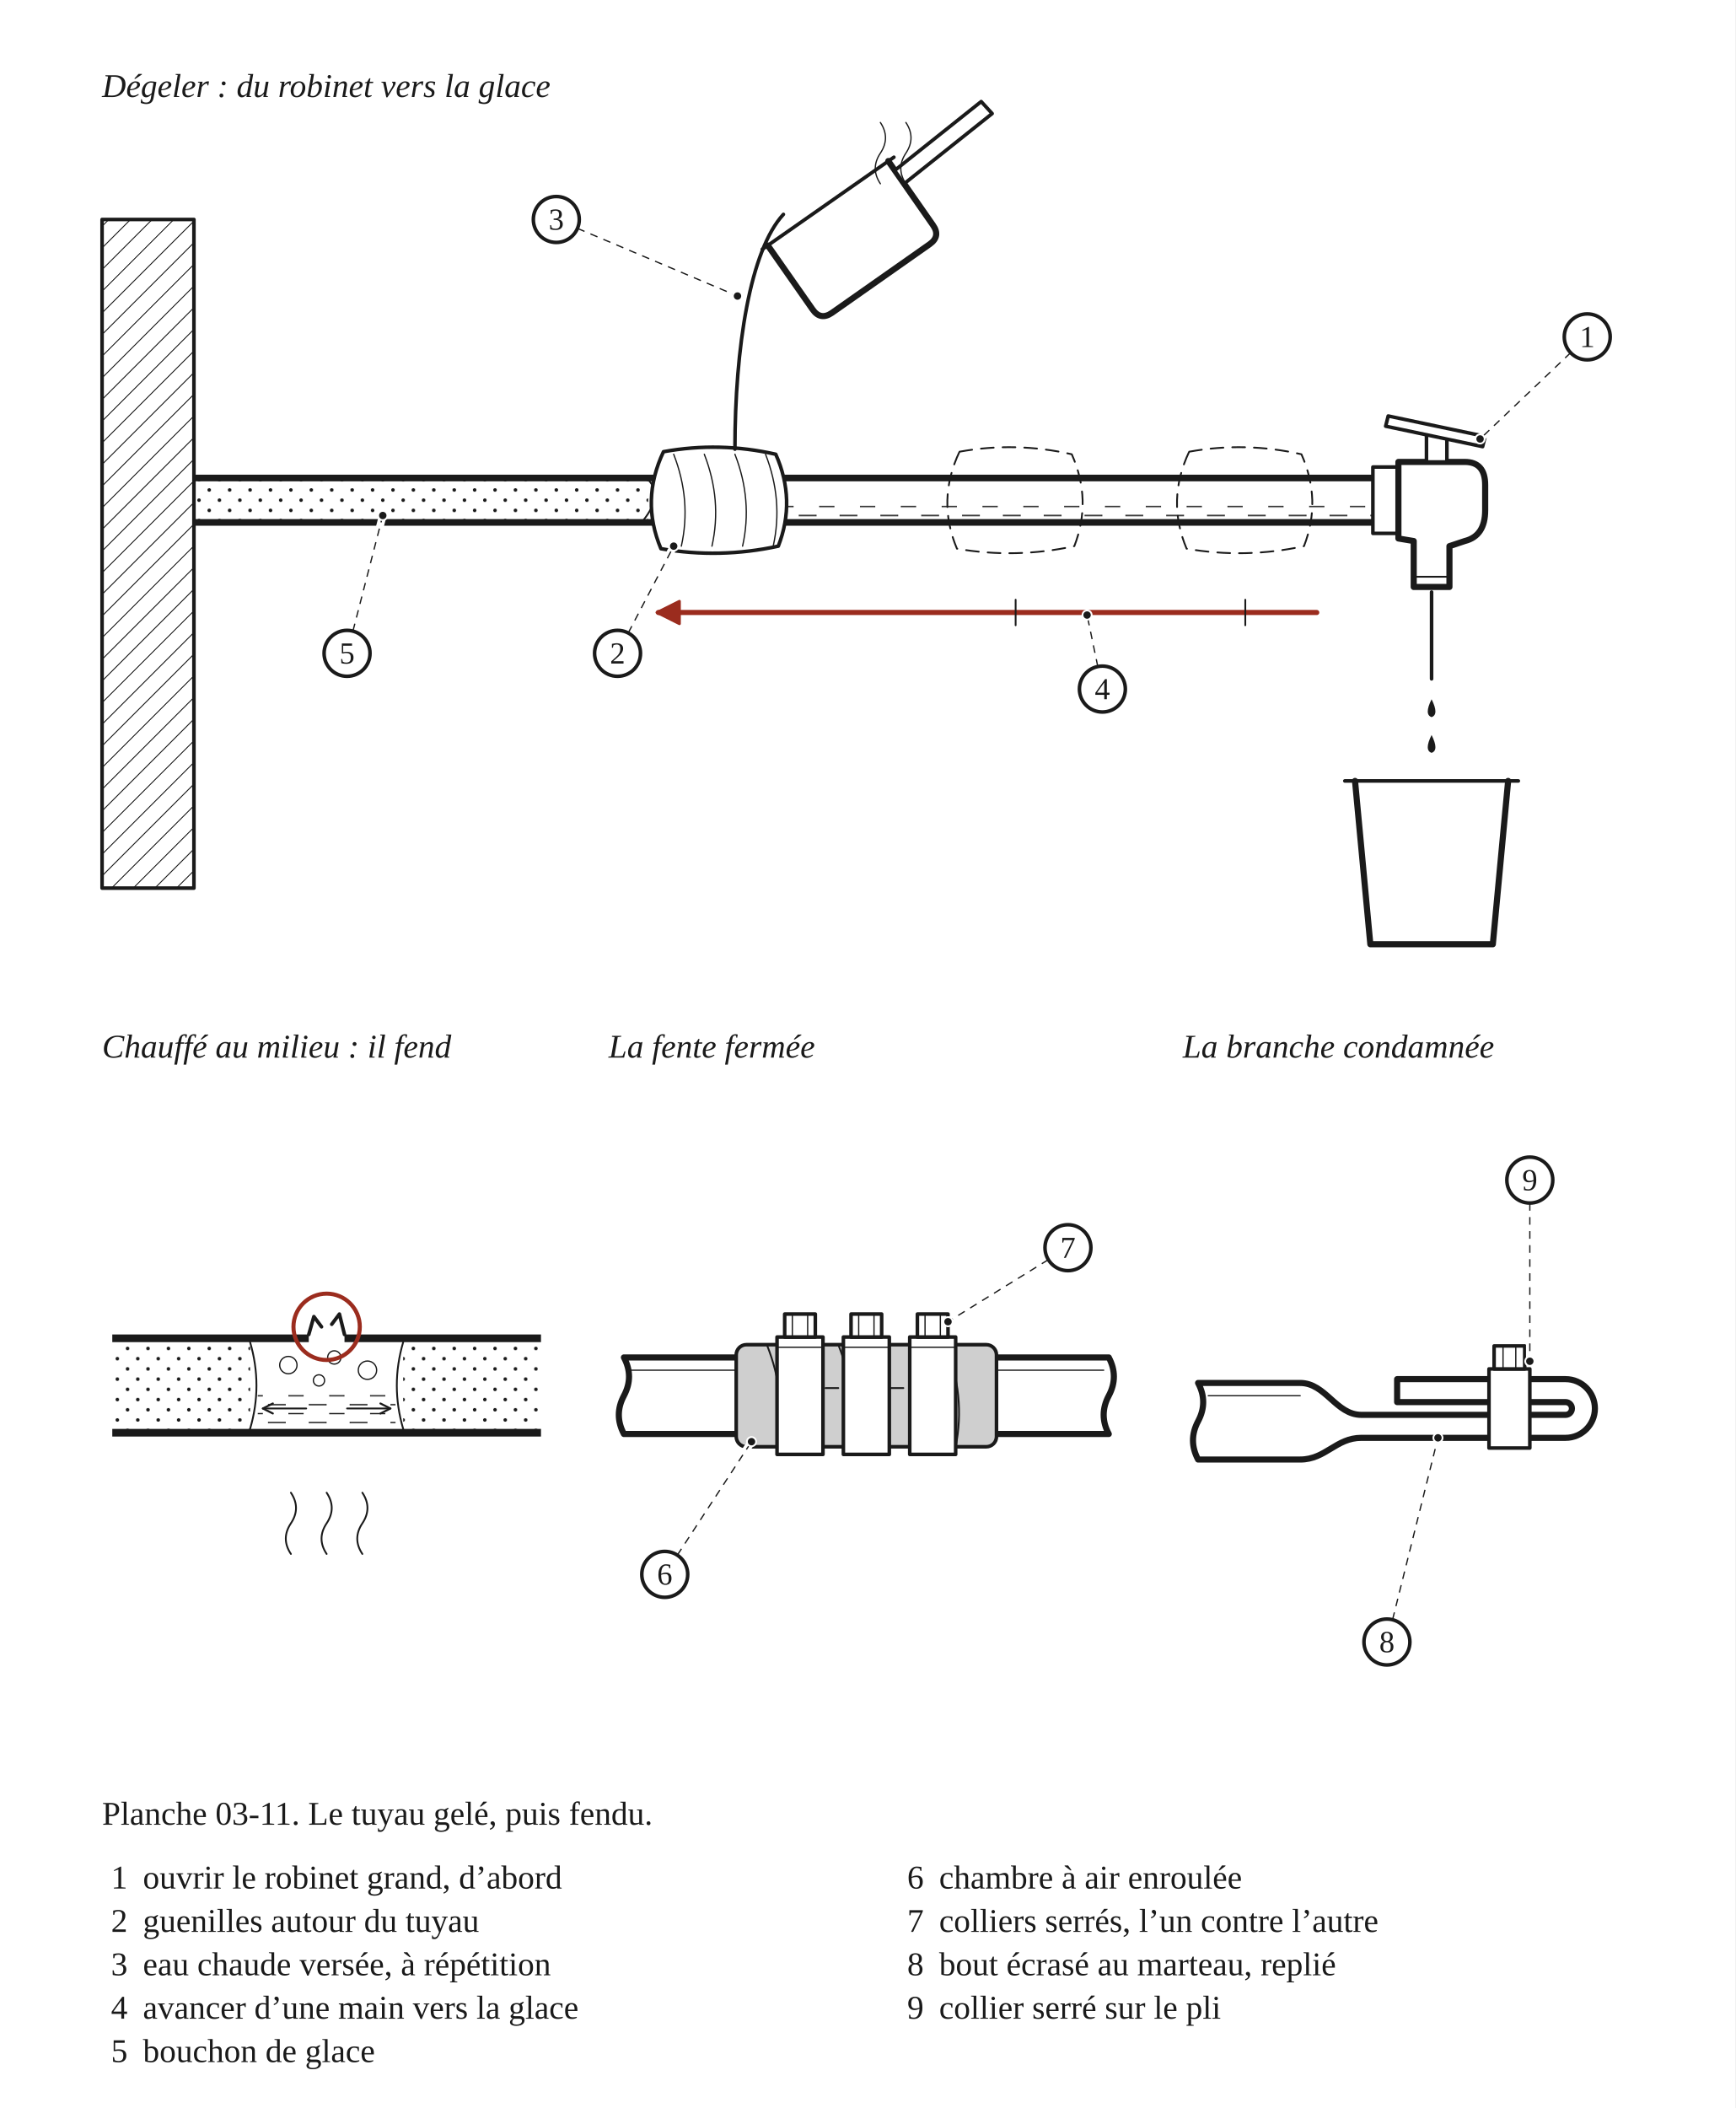
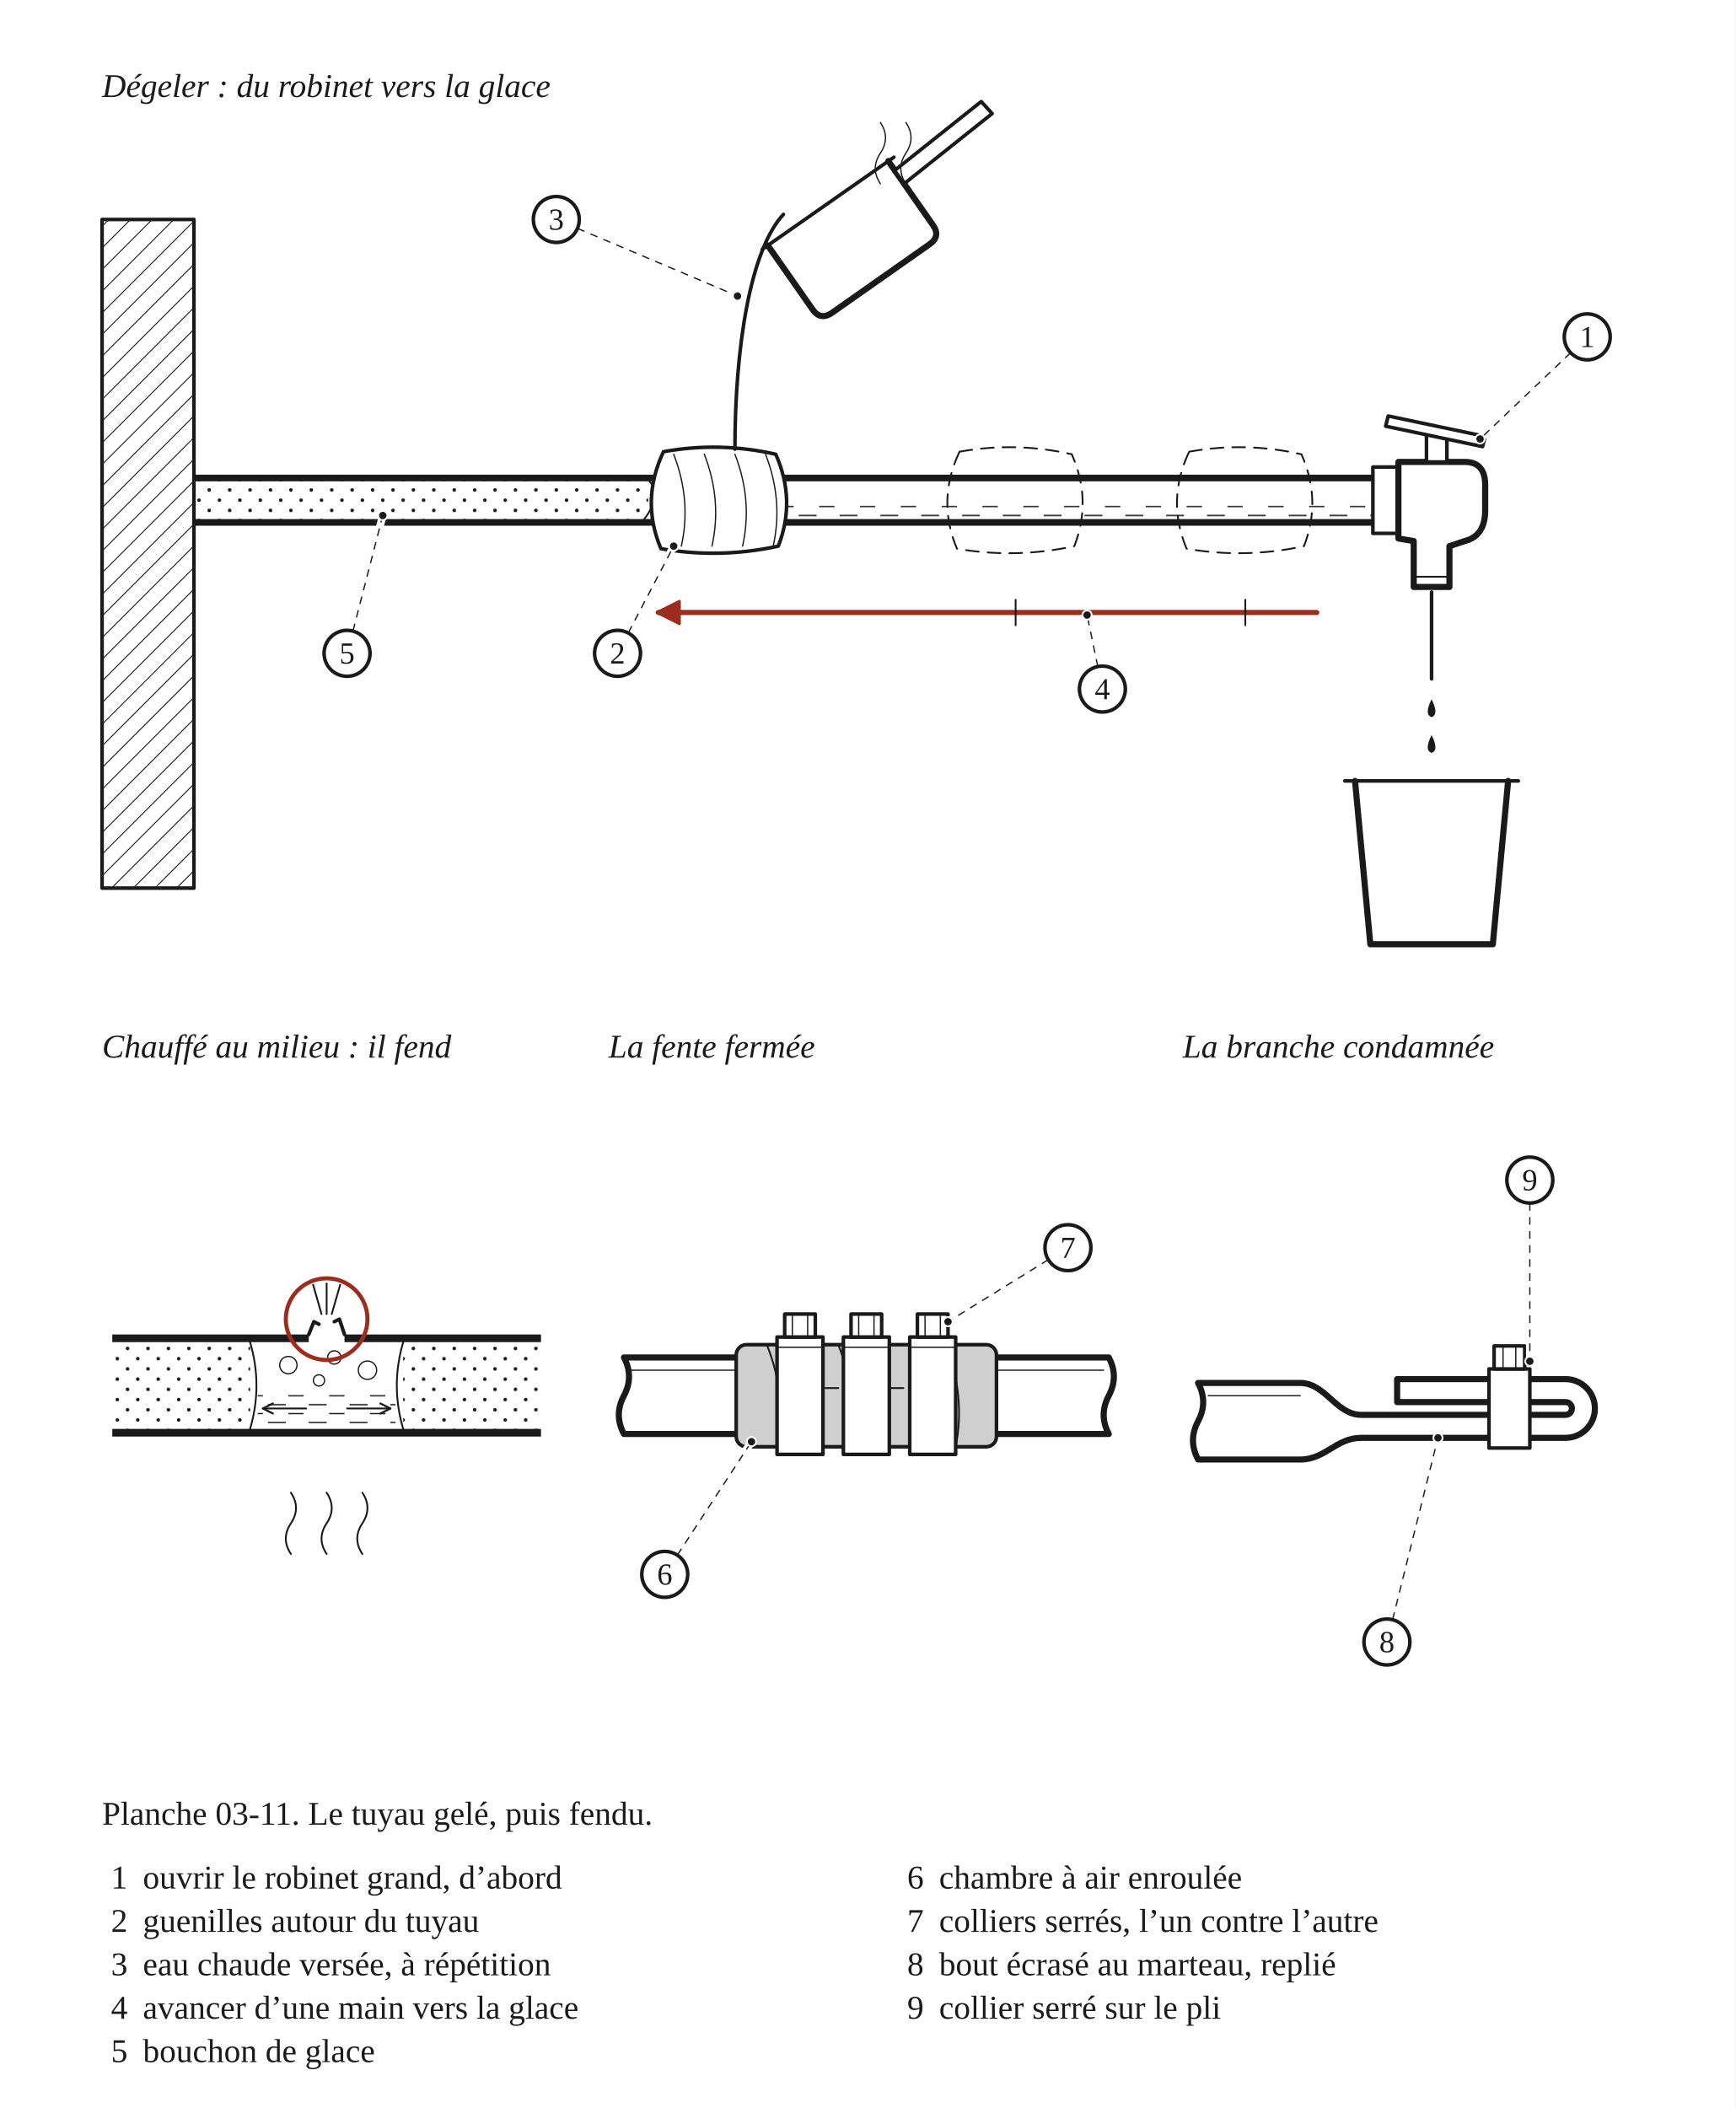
<svg xmlns="http://www.w3.org/2000/svg" width="680" height="826" viewBox="0 0 680 826" role="img">
  <defs>
    <pattern id="h-bois" width="6" height="6" patternUnits="userSpaceOnUse" patternTransform="rotate(45)">
      <line x1="0" y1="0" x2="0" y2="6" stroke="#1A1A1A" stroke-width="0.7" />
    </pattern>
    <pattern id="h-eau" width="16" height="7" patternUnits="userSpaceOnUse">
      <line x1="1" y1="2" x2="8" y2="2" stroke="#1A1A1A" stroke-width="0.5" />
      <line x1="9" y1="5.5" x2="15" y2="5.5" stroke="#1A1A1A" stroke-width="0.5" />
    </pattern>
    <pattern id="h-neige" width="8" height="8" patternUnits="userSpaceOnUse">
      <circle cx="2" cy="2" r="0.7" fill="#1A1A1A" stroke="none" />
      <circle cx="6" cy="6" r="0.7" fill="#1A1A1A" stroke="none" />
    </pattern>
    <marker id="fl" viewBox="0 0 10 10" refX="9" refY="5" markerWidth="7" markerHeight="7" orient="auto-start-reverse">
      <path d="M1 1 L9 5 L1 9" fill="none" stroke="#1A1A1A" stroke-width="1.6" stroke-linecap="round" stroke-linejoin="round" />
    </marker>
    <marker id="fl-r" viewBox="0 0 10 10" refX="8.5" refY="5" markerWidth="5.5" markerHeight="5.5" orient="auto-start-reverse">
      <path d="M1 1 L9 5 L1 9 Z" fill="#9B2C1E" stroke="#9B2C1E" stroke-width="1" stroke-linejoin="round" />
    </marker>
  </defs>
  <rect x="0" y="0" width="680" height="826" fill="#FFFFFF" />
  <text x="40" y="38" font-family="Georgia, 'Times New Roman', serif" font-size="13" font-style="italic" fill="#1A1A1A">Dégeler : du robinet vers la glace</text>
  <g transform="translate(40 46)" data-vue="degel">
    <rect x="0" y="40" width="36" height="262" fill="url(#h-bois)" stroke="#1A1A1A" stroke-width="1.4" stroke-linejoin="round" />
    <rect x="36" y="142" width="178" height="16" fill="url(#h-neige)" stroke="none" />
    <path d="M214 142 Q220 148 212 158" fill="none" stroke="#1A1A1A" stroke-width="0.7" stroke-linejoin="round" stroke-linecap="round" />
    <rect x="215" y="151" width="285" height="7" fill="url(#h-eau)" stroke="none" />
    <rect x="36" y="140" width="464" height="2.6" fill="#1A1A1A" stroke="none" />
    <rect x="36" y="157.4" width="464" height="2.6" fill="#1A1A1A" stroke="none" />
    <rect x="498" y="137" width="10" height="26" fill="#FFFFFF" stroke="#1A1A1A" stroke-width="1.4" stroke-linejoin="round" stroke-linecap="round" />
    <path d="M508 135 L534 135 Q542 135 542 144 L542 154 Q542 164 534 166 L528 168 L528 184 L514 184 L514 166 L508 165 Z" fill="#FFFFFF" stroke="#1A1A1A" stroke-width="2.4" stroke-linejoin="round" stroke-linecap="round" />
    <line x1="514" y1="180" x2="528" y2="180" fill="none" stroke="#1A1A1A" stroke-width="0.7" stroke-linejoin="round" stroke-linecap="round" />
    <rect x="519" y="123" width="8" height="12" fill="#FFFFFF" stroke="#1A1A1A" stroke-width="1.4" stroke-linejoin="round" stroke-linecap="round" />
    <path d="M504 117 L542 125 L541 129 L503 121 Z" fill="#FFFFFF" stroke="#1A1A1A" stroke-width="1.4" stroke-linejoin="round" stroke-linecap="round" />
    <line x1="521" y1="186" x2="521" y2="220" fill="none" stroke="#1A1A1A" stroke-width="1.4" stroke-linejoin="round" stroke-linecap="round" />
    <path d="M521 228 Q524 234 521 235 Q518 234 521 228 Z" fill="#1A1A1A" stroke="none" />
    <path d="M521 242 Q524 248 521 249 Q518 248 521 242 Z" fill="#1A1A1A" stroke="none" />
    <path d="M491 260 L497 324 L545 324 L551 260" fill="#FFFFFF" stroke="#1A1A1A" stroke-width="2.4" stroke-linejoin="round" stroke-linecap="round" />
    <line x1="487" y1="260" x2="555" y2="260" fill="none" stroke="#1A1A1A" stroke-width="1.4" stroke-linejoin="round" stroke-linecap="round" />
    <path d="M426 131 Q448 127 470 132 Q478 150 471 168 Q448 173 425 169 Q417 150 426 131 Z" fill="none" stroke="#1A1A1A" stroke-width="0.7" stroke-linejoin="round" stroke-linecap="round" stroke-dasharray="5 3.5" />
    <path d="M336 131 Q358 127 380 132 Q388 150 381 168 Q358 173 335 169 Q327 150 336 131 Z" fill="none" stroke="#1A1A1A" stroke-width="0.7" stroke-linejoin="round" stroke-linecap="round" stroke-dasharray="5 3.5" />
    <path d="M220 131 Q242 127 264 132 Q272 150 265 168 Q242 173 219 169 Q211 150 220 131 Z" fill="#FFFFFF" stroke="#1A1A1A" stroke-width="1.4" stroke-linejoin="round" stroke-linecap="round" />
    <path d="M224 132 Q231 150 227 168" fill="none" stroke="#1A1A1A" stroke-width="0.5" stroke-linejoin="round" stroke-linecap="round" />
    <path d="M236 132 Q243 150 239 168" fill="none" stroke="#1A1A1A" stroke-width="0.5" stroke-linejoin="round" stroke-linecap="round" />
    <path d="M248 132 Q255 150 251 168" fill="none" stroke="#1A1A1A" stroke-width="0.5" stroke-linejoin="round" stroke-linecap="round" />
    <path d="M260 132 Q267 150 263 168" fill="none" stroke="#1A1A1A" stroke-width="0.5" stroke-linejoin="round" stroke-linecap="round" />
    <path d="M260.9 50.2 L278.4 75.2 Q281.5 79.7 286 76.6 L324.3 49.7 Q328.7 46.6 325.6 42.2 L308.1 17.1" fill="#FFFFFF" stroke="#1A1A1A" stroke-width="2.4" stroke-linejoin="round" stroke-linecap="round" />
    <path d="M258.7 51.7 L310.3 15.6" fill="none" stroke="#1A1A1A" stroke-width="1.4" stroke-linejoin="round" stroke-linecap="round" />
    <path d="M310.6 20.8 L344.5 -6.2 L348.8 -1.5 L314.3 26 Z" fill="#FFFFFF" stroke="#1A1A1A" stroke-width="1.4" stroke-linejoin="round" stroke-linecap="round" />
    <path d="M267 38 C254 52 248 90 248 130" fill="none" stroke="#1A1A1A" stroke-width="1.4" stroke-linejoin="round" stroke-linecap="round" />
    <path d="M305 26 q-4 -6 0 -12 q4 -6 0 -12" fill="none" stroke="#1A1A1A" stroke-width="0.5" stroke-linejoin="round" stroke-linecap="round" />
    <path d="M315 26 q-4 -6 0 -12 q4 -6 0 -12" fill="none" stroke="#1A1A1A" stroke-width="0.5" stroke-linejoin="round" stroke-linecap="round" />
    <path d="M476 194 L218 194" fill="none" stroke="#9B2C1E" stroke-width="2" stroke-linejoin="round" stroke-linecap="round" marker-end="url(#fl-r)" />
    <line x1="448" y1="189" x2="448" y2="199" fill="none" stroke="#1A1A1A" stroke-width="0.7" stroke-linejoin="round" stroke-linecap="round" />
    <line x1="358" y1="189" x2="358" y2="199" fill="none" stroke="#1A1A1A" stroke-width="0.7" stroke-linejoin="round" stroke-linecap="round" />
  </g>
  <text x="40" y="414.4" font-family="Georgia, 'Times New Roman', serif" font-size="13" font-style="italic" fill="#1A1A1A">Chauffé au milieu : il fend</text>
  <g transform="translate(40 422.4)" data-vue="rate">
    <rect x="4" y="103.5" width="54" height="34" fill="url(#h-neige)" stroke="none" />
    <rect x="118" y="103.5" width="54" height="34" fill="url(#h-neige)" stroke="none" />
    <path d="M58 103.5 Q63 120.5 58 137.5" fill="none" stroke="#1A1A1A" stroke-width="0.7" stroke-linejoin="round" stroke-linecap="round" />
    <path d="M118 103.5 Q113 120.5 118 137.5" fill="none" stroke="#1A1A1A" stroke-width="0.7" stroke-linejoin="round" stroke-linecap="round" />
    <rect x="61" y="122.5" width="54" height="15" fill="url(#h-eau)" stroke="none" />
    <circle cx="73" cy="112.5" r="3.4" fill="#FFFFFF" stroke="#1A1A1A" stroke-width="0.5" stroke-linejoin="round" stroke-linecap="round" />
    <circle cx="91" cy="109.5" r="2.6" fill="#FFFFFF" stroke="#1A1A1A" stroke-width="0.5" stroke-linejoin="round" stroke-linecap="round" />
    <circle cx="104" cy="114.5" r="3.6" fill="#FFFFFF" stroke="#1A1A1A" stroke-width="0.5" stroke-linejoin="round" stroke-linecap="round" />
    <circle cx="85" cy="118.5" r="2.2" fill="#FFFFFF" stroke="#1A1A1A" stroke-width="0.5" stroke-linejoin="round" stroke-linecap="round" />
    <rect x="4" y="137.5" width="168" height="3" fill="#1A1A1A" stroke="none" />
    <rect x="4" y="100.5" width="77" height="3" fill="#1A1A1A" stroke="none" />
    <rect x="95" y="100.5" width="77" height="3" fill="#1A1A1A" stroke="none" />
-     <path d="M81 100.5 L83 93.5 L86 97.5" fill="none" stroke="#1A1A1A" stroke-width="1.4" stroke-linejoin="round" stroke-linecap="round" />
-     <path d="M95 100.5 L93 92.5 L90 96.5" fill="none" stroke="#1A1A1A" stroke-width="1.4" stroke-linejoin="round" stroke-linecap="round" />
+     <path d="M81 100.5 L83 95.5 L85 96.5" fill="none" stroke="#1A1A1A" stroke-width="1.4" stroke-linejoin="round" stroke-linecap="round" />
+     <path d="M95 100.5 L93 94.5 L91 95.5" fill="none" stroke="#1A1A1A" stroke-width="1.4" stroke-linejoin="round" stroke-linecap="round" />
+     <line x1="86" y1="92.5" x2="82.7" y2="81" fill="none" stroke="#1A1A1A" stroke-width="0.7" stroke-linejoin="round" stroke-linecap="round" />
+     <line x1="88" y1="92.5" x2="88" y2="80.5" fill="none" stroke="#1A1A1A" stroke-width="0.7" stroke-linejoin="round" stroke-linecap="round" />
+     <line x1="90" y1="92.5" x2="93.3" y2="81" fill="none" stroke="#1A1A1A" stroke-width="0.7" stroke-linejoin="round" stroke-linecap="round" />
    <path d="M74 186.5 q-4 -6 0 -12 q4 -6 0 -12" fill="none" stroke="#1A1A1A" stroke-width="0.7" stroke-linejoin="round" stroke-linecap="round" />
    <path d="M88 186.5 q-4 -6 0 -12 q4 -6 0 -12" fill="none" stroke="#1A1A1A" stroke-width="0.7" stroke-linejoin="round" stroke-linecap="round" />
    <path d="M102 186.5 q-4 -6 0 -12 q4 -6 0 -12" fill="none" stroke="#1A1A1A" stroke-width="0.7" stroke-linejoin="round" stroke-linecap="round" />
-     <circle cx="88" cy="97.5" r="13" fill="none" stroke="#9B2C1E" stroke-width="1.6" />
+     <circle cx="88" cy="94.5" r="16" fill="none" stroke="#9B2C1E" stroke-width="1.6" />
    <path d="M80 129.5 L63 129.5" fill="none" stroke="#1A1A1A" stroke-width="0.7" stroke-linejoin="round" stroke-linecap="round" marker-end="url(#fl)" />
    <path d="M96 129.5 L113 129.5" fill="none" stroke="#1A1A1A" stroke-width="0.7" stroke-linejoin="round" stroke-linecap="round" marker-end="url(#fl)" />
  </g>
  <text x="238.5" y="414.4" font-family="Georgia, 'Times New Roman', serif" font-size="13" font-style="italic" fill="#1A1A1A">La fente fermée</text>
  <g transform="translate(238.5 422.4)" data-vue="fente">
    <path d="M6 109.5 L196 109.5 Q200 117 196 124.5 Q192 132 196 139.5 L6 139.5 Q2 132 6 124.5 Q10 117 6 109.5 Z" fill="#FFFFFF" stroke="#1A1A1A" stroke-width="2.4" stroke-linejoin="round" stroke-linecap="round" />
    <line x1="8" y1="114.5" x2="194" y2="114.5" fill="none" stroke="#1A1A1A" stroke-width="0.5" stroke-linejoin="round" stroke-linecap="round" />
    <rect x="50" y="104.5" width="102" height="40" fill="#CFCFCF" stroke="none" rx="4" />
    <rect x="50" y="104.5" width="102" height="40" fill="none" rx="4" stroke="#1A1A1A" stroke-width="1.4" stroke-linejoin="round" stroke-linecap="round" />
    <path d="M62 104.5 Q70 124.5 66 144.5" fill="none" stroke="#1A1A1A" stroke-width="0.7" stroke-linejoin="round" stroke-linecap="round" />
    <path d="M76 104.5 Q84 124.5 80 144.5" fill="none" stroke="#1A1A1A" stroke-width="0.7" stroke-linejoin="round" stroke-linecap="round" />
    <path d="M90 104.5 Q98 124.5 94 144.5" fill="none" stroke="#1A1A1A" stroke-width="0.7" stroke-linejoin="round" stroke-linecap="round" />
    <path d="M104 104.5 Q112 124.5 108 144.5" fill="none" stroke="#1A1A1A" stroke-width="0.7" stroke-linejoin="round" stroke-linecap="round" />
    <path d="M118 104.5 Q126 124.5 122 144.5" fill="none" stroke="#1A1A1A" stroke-width="0.7" stroke-linejoin="round" stroke-linecap="round" />
    <path d="M132 104.5 Q140 124.5 136 144.5" fill="none" stroke="#1A1A1A" stroke-width="0.7" stroke-linejoin="round" stroke-linecap="round" />
    <line x1="85" y1="121.5" x2="117" y2="121.5" fill="none" stroke="#1A1A1A" stroke-width="0.7" stroke-linejoin="round" stroke-linecap="round" stroke-dasharray="5 3.5" />
    <rect x="66" y="101.5" width="18" height="46" fill="#FFFFFF" stroke="#1A1A1A" stroke-width="1.4" stroke-linejoin="round" stroke-linecap="round" />
    <line x1="66" y1="105.5" x2="84" y2="105.5" fill="none" stroke="#1A1A1A" stroke-width="0.5" stroke-linejoin="round" stroke-linecap="round" />
    <rect x="69" y="92.5" width="12" height="9" fill="#FFFFFF" stroke="#1A1A1A" stroke-width="1.4" stroke-linejoin="round" stroke-linecap="round" />
    <line x1="72" y1="92.5" x2="72" y2="101.5" fill="none" stroke="#1A1A1A" stroke-width="0.5" stroke-linejoin="round" stroke-linecap="round" />
    <line x1="78" y1="92.5" x2="78" y2="101.5" fill="none" stroke="#1A1A1A" stroke-width="0.5" stroke-linejoin="round" stroke-linecap="round" />
    <rect x="92" y="101.5" width="18" height="46" fill="#FFFFFF" stroke="#1A1A1A" stroke-width="1.4" stroke-linejoin="round" stroke-linecap="round" />
    <line x1="92" y1="105.5" x2="110" y2="105.5" fill="none" stroke="#1A1A1A" stroke-width="0.5" stroke-linejoin="round" stroke-linecap="round" />
    <rect x="95" y="92.5" width="12" height="9" fill="#FFFFFF" stroke="#1A1A1A" stroke-width="1.4" stroke-linejoin="round" stroke-linecap="round" />
    <line x1="98" y1="92.5" x2="98" y2="101.5" fill="none" stroke="#1A1A1A" stroke-width="0.5" stroke-linejoin="round" stroke-linecap="round" />
    <line x1="104" y1="92.5" x2="104" y2="101.5" fill="none" stroke="#1A1A1A" stroke-width="0.5" stroke-linejoin="round" stroke-linecap="round" />
    <rect x="118" y="101.5" width="18" height="46" fill="#FFFFFF" stroke="#1A1A1A" stroke-width="1.4" stroke-linejoin="round" stroke-linecap="round" />
    <line x1="118" y1="105.5" x2="136" y2="105.5" fill="none" stroke="#1A1A1A" stroke-width="0.5" stroke-linejoin="round" stroke-linecap="round" />
    <rect x="121" y="92.5" width="12" height="9" fill="#FFFFFF" stroke="#1A1A1A" stroke-width="1.4" stroke-linejoin="round" stroke-linecap="round" />
    <line x1="124" y1="92.5" x2="124" y2="101.5" fill="none" stroke="#1A1A1A" stroke-width="0.5" stroke-linejoin="round" stroke-linecap="round" />
    <line x1="130" y1="92.5" x2="130" y2="101.5" fill="none" stroke="#1A1A1A" stroke-width="0.5" stroke-linejoin="round" stroke-linecap="round" />
  </g>
  <text x="463.5" y="414.4" font-family="Georgia, 'Times New Roman', serif" font-size="13" font-style="italic" fill="#1A1A1A">La branche condamnée</text>
  <g transform="translate(463.5 422.4)" data-vue="branche">
    <path d="M84 118 L150 118 A11.5 11.5 0 0 1 150 141 L70 141 C60 141 56 149.5 46 149.5 L6 149.5 Q2 142 6 134.5 Q10 127 6 119.5 L46 119.5 C56 119.5 60 132 70 132 L150 132 A2.5 2.5 0 0 0 150 127 L84 127 Z" fill="#FFFFFF" stroke="#1A1A1A" stroke-width="2.4" stroke-linejoin="round" stroke-linecap="round" />
    <line x1="10" y1="124.5" x2="46" y2="124.5" fill="none" stroke="#1A1A1A" stroke-width="0.5" stroke-linejoin="round" stroke-linecap="round" />
    <rect x="120" y="114" width="16" height="31" fill="#FFFFFF" stroke="#1A1A1A" stroke-width="1.4" stroke-linejoin="round" stroke-linecap="round" />
    <rect x="122" y="105" width="12" height="9" fill="#FFFFFF" stroke="#1A1A1A" stroke-width="1.4" stroke-linejoin="round" stroke-linecap="round" />
    <line x1="125.5" y1="105" x2="125.5" y2="114" fill="none" stroke="#1A1A1A" stroke-width="0.5" stroke-linejoin="round" stroke-linecap="round" />
    <line x1="130.5" y1="105" x2="130.5" y2="114" fill="none" stroke="#1A1A1A" stroke-width="0.5" stroke-linejoin="round" stroke-linecap="round" />
  </g>
  <line x1="615.5" y1="138.2" x2="580" y2="172" fill="none" stroke="#FFFFFF" stroke-width="3" stroke-linecap="round" />
  <line x1="615.5" y1="138.2" x2="580" y2="172" fill="none" stroke="#1A1A1A" stroke-width="0.5" stroke-dasharray="3 2.5" />
  <circle cx="580" cy="172" r="1.8" fill="#1A1A1A" stroke="#FFFFFF" stroke-width="0.7" />
  <circle cx="622" cy="132" r="9" fill="#FFFFFF" stroke="#1A1A1A" stroke-width="1.4" data-vue="degel" />
  <text x="622" y="136" text-anchor="middle" font-family="Georgia, 'Times New Roman', serif" font-size="12" fill="#1A1A1A">1</text>
  <line x1="246.2" y1="248" x2="264" y2="214" fill="none" stroke="#FFFFFF" stroke-width="3" stroke-linecap="round" />
  <line x1="246.2" y1="248" x2="264" y2="214" fill="none" stroke="#1A1A1A" stroke-width="0.5" stroke-dasharray="3 2.5" />
  <circle cx="264" cy="214" r="1.8" fill="#1A1A1A" stroke="#FFFFFF" stroke-width="0.7" />
  <circle cx="242" cy="256" r="9" fill="#FFFFFF" stroke="#1A1A1A" stroke-width="1.4" data-vue="degel" />
  <text x="242" y="260" text-anchor="middle" font-family="Georgia, 'Times New Roman', serif" font-size="12" fill="#1A1A1A">2</text>
  <line x1="226.3" y1="89.5" x2="289" y2="116" fill="none" stroke="#FFFFFF" stroke-width="3" stroke-linecap="round" />
  <line x1="226.3" y1="89.5" x2="289" y2="116" fill="none" stroke="#1A1A1A" stroke-width="0.5" stroke-dasharray="3 2.5" />
  <circle cx="289" cy="116" r="1.8" fill="#1A1A1A" stroke="#FFFFFF" stroke-width="0.7" />
  <circle cx="218" cy="86" r="9" fill="#FFFFFF" stroke="#1A1A1A" stroke-width="1.4" data-vue="degel" />
  <text x="218" y="90" text-anchor="middle" font-family="Georgia, 'Times New Roman', serif" font-size="12" fill="#1A1A1A">3</text>
  <line x1="430.2" y1="261.2" x2="426" y2="241" fill="none" stroke="#FFFFFF" stroke-width="3" stroke-linecap="round" />
  <line x1="430.2" y1="261.2" x2="426" y2="241" fill="none" stroke="#1A1A1A" stroke-width="0.5" stroke-dasharray="3 2.5" />
  <circle cx="426" cy="241" r="1.8" fill="#1A1A1A" stroke="#FFFFFF" stroke-width="0.7" />
  <circle cx="432" cy="270" r="9" fill="#FFFFFF" stroke="#1A1A1A" stroke-width="1.4" data-vue="degel" />
  <text x="432" y="274" text-anchor="middle" font-family="Georgia, 'Times New Roman', serif" font-size="12" fill="#1A1A1A">4</text>
  <line x1="138.3" y1="247.3" x2="150" y2="202" fill="none" stroke="#FFFFFF" stroke-width="3" stroke-linecap="round" />
  <line x1="138.3" y1="247.3" x2="150" y2="202" fill="none" stroke="#1A1A1A" stroke-width="0.5" stroke-dasharray="3 2.5" />
  <circle cx="150" cy="202" r="1.8" fill="#1A1A1A" stroke="#FFFFFF" stroke-width="0.7" />
  <circle cx="136" cy="256" r="9" fill="#FFFFFF" stroke="#1A1A1A" stroke-width="1.4" data-vue="degel" />
  <text x="136" y="260" text-anchor="middle" font-family="Georgia, 'Times New Roman', serif" font-size="12" fill="#1A1A1A">5</text>
  <line x1="265.4" y1="609.4" x2="294.5" y2="564.9" fill="none" stroke="#FFFFFF" stroke-width="3" stroke-linecap="round" />
  <line x1="265.4" y1="609.4" x2="294.5" y2="564.9" fill="none" stroke="#1A1A1A" stroke-width="0.5" stroke-dasharray="3 2.5" />
  <circle cx="294.5" cy="564.9" r="1.8" fill="#1A1A1A" stroke="#FFFFFF" stroke-width="0.7" />
  <circle cx="260.5" cy="616.9" r="9" fill="#FFFFFF" stroke="#1A1A1A" stroke-width="1.4" data-vue="fente" />
  <text x="260.5" y="620.9" text-anchor="middle" font-family="Georgia, 'Times New Roman', serif" font-size="12" fill="#1A1A1A">6</text>
  <line x1="410.8" y1="493.6" x2="371.5" y2="517.9" fill="none" stroke="#FFFFFF" stroke-width="3" stroke-linecap="round" />
  <line x1="410.8" y1="493.6" x2="371.5" y2="517.9" fill="none" stroke="#1A1A1A" stroke-width="0.5" stroke-dasharray="3 2.5" />
  <circle cx="371.5" cy="517.9" r="1.8" fill="#1A1A1A" stroke="#FFFFFF" stroke-width="0.7" />
  <circle cx="418.5" cy="488.9" r="9" fill="#FFFFFF" stroke="#1A1A1A" stroke-width="1.4" data-vue="fente" />
  <text x="418.5" y="492.9" text-anchor="middle" font-family="Georgia, 'Times New Roman', serif" font-size="12" fill="#1A1A1A">7</text>
  <line x1="545.7" y1="634.7" x2="563.5" y2="563.4" fill="none" stroke="#FFFFFF" stroke-width="3" stroke-linecap="round" />
  <line x1="545.7" y1="634.7" x2="563.5" y2="563.4" fill="none" stroke="#1A1A1A" stroke-width="0.5" stroke-dasharray="3 2.5" />
  <circle cx="563.5" cy="563.4" r="1.8" fill="#1A1A1A" stroke="#FFFFFF" stroke-width="0.7" />
  <circle cx="543.5" cy="643.4" r="9" fill="#FFFFFF" stroke="#1A1A1A" stroke-width="1.4" data-vue="branche" />
  <text x="543.5" y="647.4" text-anchor="middle" font-family="Georgia, 'Times New Roman', serif" font-size="12" fill="#1A1A1A">8</text>
  <line x1="599.5" y1="471.4" x2="599.5" y2="533.4" fill="none" stroke="#FFFFFF" stroke-width="3" stroke-linecap="round" />
  <line x1="599.5" y1="471.4" x2="599.5" y2="533.4" fill="none" stroke="#1A1A1A" stroke-width="0.5" stroke-dasharray="3 2.5" />
  <circle cx="599.5" cy="533.4" r="1.8" fill="#1A1A1A" stroke="#FFFFFF" stroke-width="0.7" />
  <circle cx="599.5" cy="462.4" r="9" fill="#FFFFFF" stroke="#1A1A1A" stroke-width="1.4" data-vue="branche" />
  <text x="599.5" y="466.4" text-anchor="middle" font-family="Georgia, 'Times New Roman', serif" font-size="12" fill="#1A1A1A">9</text>
  <text x="40" y="715" font-family="Georgia, 'Times New Roman', serif" font-size="13" fill="#1A1A1A">Planche 03-11. Le tuyau gelé, puis fendu.</text>
  <text x="50" y="740" text-anchor="end" font-family="Georgia, 'Times New Roman', serif" font-size="13" fill="#1A1A1A">1</text>
  <text x="56" y="740" font-family="Georgia, 'Times New Roman', serif" font-size="13" fill="#1A1A1A">ouvrir le robinet grand, d’abord</text>
  <text x="50" y="757" text-anchor="end" font-family="Georgia, 'Times New Roman', serif" font-size="13" fill="#1A1A1A">2</text>
  <text x="56" y="757" font-family="Georgia, 'Times New Roman', serif" font-size="13" fill="#1A1A1A">guenilles autour du tuyau</text>
  <text x="50" y="774" text-anchor="end" font-family="Georgia, 'Times New Roman', serif" font-size="13" fill="#1A1A1A">3</text>
  <text x="56" y="774" font-family="Georgia, 'Times New Roman', serif" font-size="13" fill="#1A1A1A">eau chaude versée, à répétition</text>
  <text x="50" y="791" text-anchor="end" font-family="Georgia, 'Times New Roman', serif" font-size="13" fill="#1A1A1A">4</text>
  <text x="56" y="791" font-family="Georgia, 'Times New Roman', serif" font-size="13" fill="#1A1A1A">avancer d’une main vers la glace</text>
  <text x="50" y="808" text-anchor="end" font-family="Georgia, 'Times New Roman', serif" font-size="13" fill="#1A1A1A">5</text>
  <text x="56" y="808" font-family="Georgia, 'Times New Roman', serif" font-size="13" fill="#1A1A1A">bouchon de glace</text>
  <text x="362" y="740" text-anchor="end" font-family="Georgia, 'Times New Roman', serif" font-size="13" fill="#1A1A1A">6</text>
  <text x="368" y="740" font-family="Georgia, 'Times New Roman', serif" font-size="13" fill="#1A1A1A">chambre à air enroulée</text>
  <text x="362" y="757" text-anchor="end" font-family="Georgia, 'Times New Roman', serif" font-size="13" fill="#1A1A1A">7</text>
  <text x="368" y="757" font-family="Georgia, 'Times New Roman', serif" font-size="13" fill="#1A1A1A">colliers serrés, l’un contre l’autre</text>
  <text x="362" y="774" text-anchor="end" font-family="Georgia, 'Times New Roman', serif" font-size="13" fill="#1A1A1A">8</text>
  <text x="368" y="774" font-family="Georgia, 'Times New Roman', serif" font-size="13" fill="#1A1A1A">bout écrasé au marteau, replié</text>
  <text x="362" y="791" text-anchor="end" font-family="Georgia, 'Times New Roman', serif" font-size="13" fill="#1A1A1A">9</text>
  <text x="368" y="791" font-family="Georgia, 'Times New Roman', serif" font-size="13" fill="#1A1A1A">collier serré sur le pli</text>
</svg>
